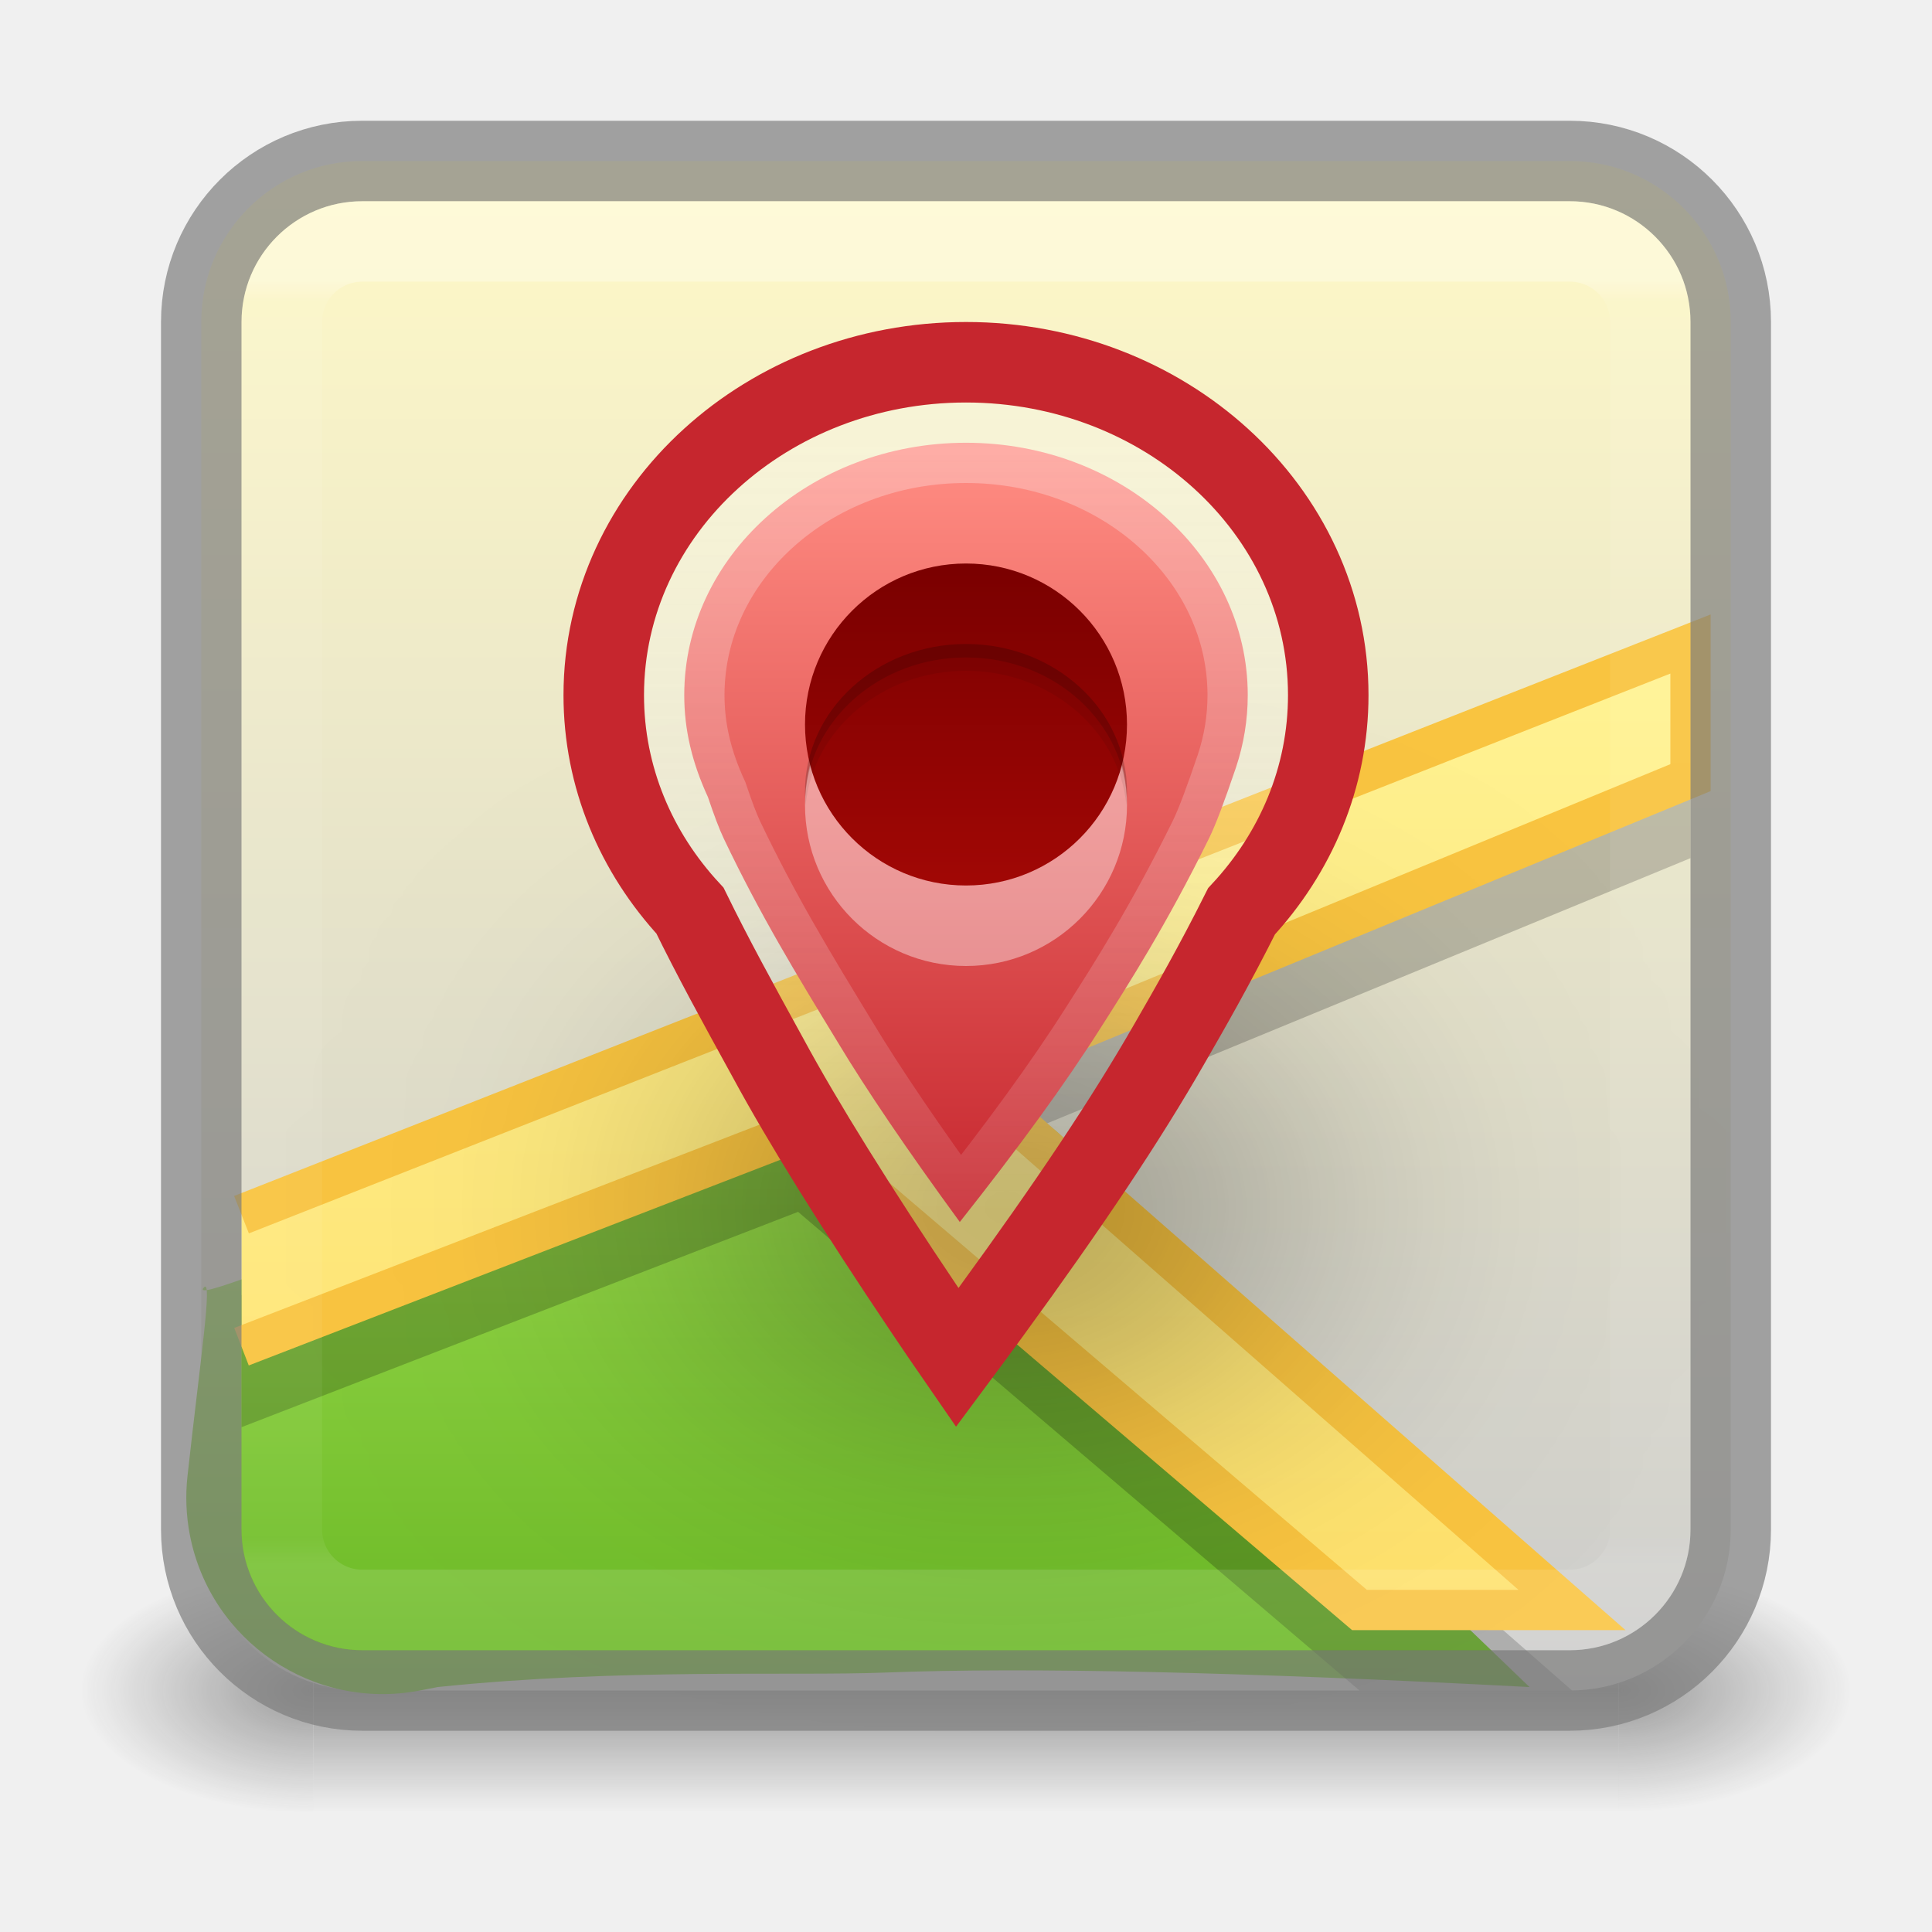
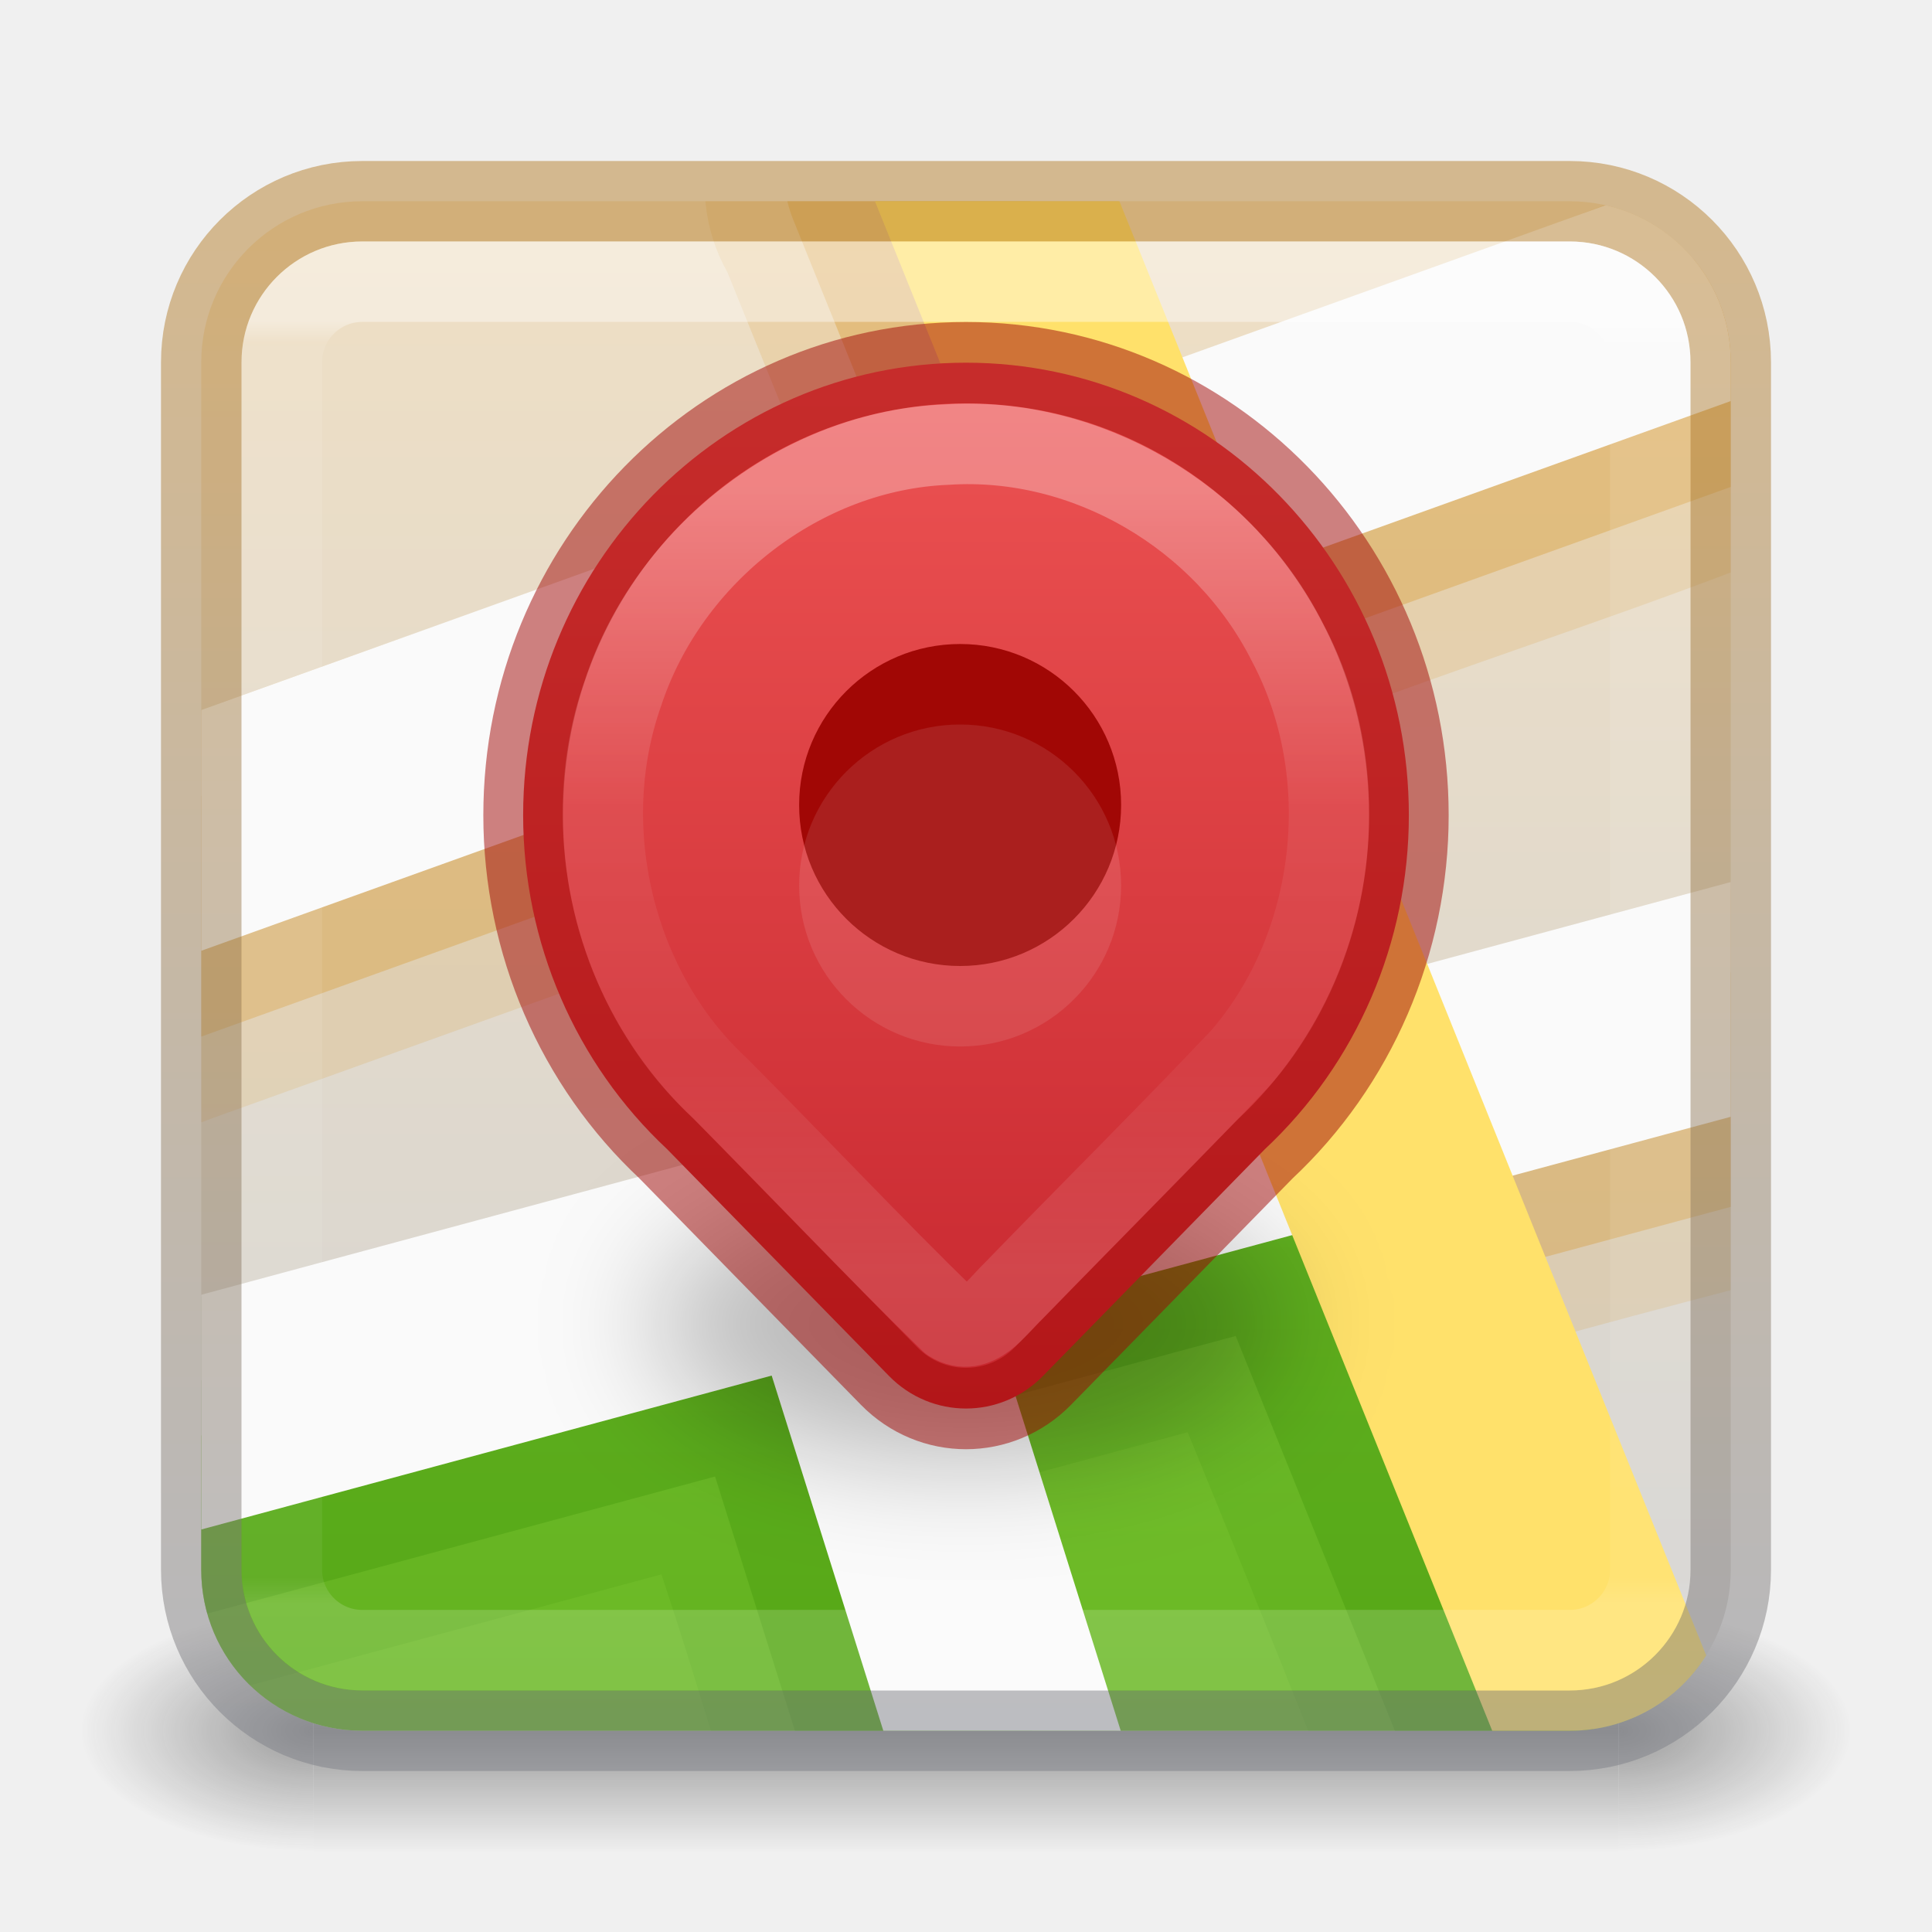
- <svg xmlns="http://www.w3.org/2000/svg" width="24px" height="24px" viewBox="0 0 24 24" version="1.1">
-   <defs>
-     <radialGradient cx="-0.14%" cy="50%" fx="-0.14%" fy="50%" r="100.189%" gradientTransform="translate(-0.001404,0.5),scale(1,0.964913),scale(1,0.522209),translate(0.001404,-0.5)" id="radialGradient-1">
-       <stop stop-color="#181818" offset="0%" />
-       <stop stop-color="#181818" stop-opacity="0" offset="100%" />
+ <svg xmlns="http://www.w3.org/2000/svg" xmlns:xlink="http://www.w3.org/1999/xlink" id="svg4157" height="24" width="24" version="1.1">
+   <defs id="defs4159">
+     <linearGradient gradientTransform="matrix(0.4594595,0,0,0.4594595,0.9742203,0.9717328)" gradientUnits="userSpaceOnUse" xlink:href="#linearGradient4095" id="linearGradient3233" y2="41.229" x2="24" y1="6.549" x1="24" />
+     <linearGradient id="linearGradient4095">
+       <stop offset="0" style="stop-color:#ffffff;stop-opacity:1" id="stop4097" />
+       <stop offset="0.017" style="stop-color:#ffffff;stop-opacity:0.235" id="stop4100" />
+       <stop offset="0.98" style="stop-color:#ffffff;stop-opacity:0.157" id="stop4102" />
+       <stop offset="1" style="stop-color:#ffffff;stop-opacity:0.392" id="stop4104" />
+     </linearGradient>
+     <radialGradient gradientTransform="matrix(2.003784,0,0,1.4,27.98813,-17.4)" gradientUnits="userSpaceOnUse" xlink:href="#linearGradient3688-166-749-9" id="radialGradient3082-6" fy="43.5" fx="4.993" r="2.5" cy="43.5" cx="4.993" />
+     <linearGradient id="linearGradient3688-166-749-9">
+       <stop offset="0" style="stop-color:#181818;stop-opacity:1" id="stop2883-2" />
+       <stop offset="1" style="stop-color:#181818;stop-opacity:0" id="stop2885-2" />
+     </linearGradient>
+     <radialGradient gradientTransform="matrix(2.003784,0,0,1.4,-20.01187,-104.4)" gradientUnits="userSpaceOnUse" xlink:href="#linearGradient3688-464-309-7-6" id="radialGradient3084-4" fy="43.5" fx="4.993" r="2.5" cy="43.5" cx="4.993" />
+     <linearGradient id="linearGradient3688-464-309-7-6">
+       <stop offset="0" style="stop-color:#181818;stop-opacity:1" id="stop2889-75" />
+       <stop offset="1" style="stop-color:#181818;stop-opacity:0" id="stop2891-4-9" />
+     </linearGradient>
+     <linearGradient gradientUnits="userSpaceOnUse" xlink:href="#linearGradient3702-501-757-1" id="linearGradient3086-8" y2="39.999" x2="25.058" y1="47.028" x1="25.058" />
+     <linearGradient id="linearGradient3702-501-757-1">
+       <stop offset="0" style="stop-color:#181818;stop-opacity:0" id="stop2895-2" />
+       <stop offset="0.5" style="stop-color:#181818;stop-opacity:1" id="stop2897-89" />
+       <stop offset="1" style="stop-color:#181818;stop-opacity:0" id="stop2899-36" />
+     </linearGradient>
+     <linearGradient xlink:href="#linearGradient51" id="linearGradient871" x1="11.428" y1="2.526" x2="11.428" y2="21.451" gradientUnits="userSpaceOnUse" />
+     <linearGradient id="linearGradient51">
+       <stop id="stop50" style="stop-color:#efdfc4;stop-opacity:1" offset="0" />
+       <stop id="stop51" style="stop-color:#d4d4d4;stop-opacity:1" offset="1" />
+     </linearGradient>
+     <linearGradient id="linearGradient64">
+       <stop style="stop-color:#9bdb4d;stop-opacity:1" offset="0" id="stop64" />
+       <stop style="stop-color:#68b723;stop-opacity:1" offset="1" id="stop65" />
+     </linearGradient>
+     <radialGradient cx="9.692" cy="41.272" fx="9.692" fy="41.272" r="29.069" gradientTransform="matrix(1.289676,0,0,0.7753883,19.5,42.86722)" id="radialGradient-9-0-5-6" gradientUnits="userSpaceOnUse">
+       <stop stop-color="#000000" offset="0%" id="stop20-9-0-0" />
+       <stop stop-color="#000000" stop-opacity="0" offset="100%" id="stop21-3-3-4" />
    </radialGradient>
-     <radialGradient cx="-0.14%" cy="50%" fx="-0.14%" fy="50%" r="100.189%" gradientTransform="translate(-0.001404,0.5),scale(1,0.964913),scale(1,0.527957),translate(0.001404,-0.5)" id="radialGradient-2">
-       <stop stop-color="#181818" offset="0%" />
-       <stop stop-color="#181818" stop-opacity="0" offset="100%" />
-     </radialGradient>
-     <linearGradient x1="53.779%" y1="100.396%" x2="53.779%" y2="-0.008%" id="linearGradient-3">
-       <stop stop-color="#181818" stop-opacity="0" offset="0%" />
-       <stop stop-color="#181818" offset="50%" />
-       <stop stop-color="#181818" stop-opacity="0" offset="100%" />
+     <filter x="-0.209" y="-0.48" width="1.417" height="1.96" filterUnits="objectBoundingBox" id="filter-10-6-6-8">
+       <feGaussianBlur stdDeviation="2" in="SourceGraphic" id="feGaussianBlur21-0-1-8" />
+     </filter>
+     <linearGradient id="linearGradient31">
+       <stop style="stop-color:#b6802e;stop-opacity:1" offset="0" id="stop31" />
+       <stop style="stop-color:#7e8087;stop-opacity:1" offset="1" id="stop32" />
    </linearGradient>
-     <linearGradient x1="48.904%" y1="0.395%" x2="48.904%" y2="99.929%" id="linearGradient-4">
-       <stop stop-color="#FFF9C7" offset="0%" />
-       <stop stop-color="#CCCCCC" offset="100%" />
+     <linearGradient xlink:href="#linearGradient67" id="linearGradient68" x1="31.998" y1="12.058" x2="31.998" y2="49.641" gradientUnits="userSpaceOnUse" />
+     <linearGradient id="linearGradient67">
+       <stop style="stop-color:#ed5353;stop-opacity:1" offset="0" id="stop67" />
+       <stop style="stop-color:#c6262e;stop-opacity:1" offset="1" id="stop68" />
    </linearGradient>
-     <linearGradient x1="50%" y1="0%" x2="50%" y2="100%" id="linearGradient-5">
-       <stop stop-color="#9BDB4D" offset="0%" />
-       <stop stop-color="#68B723" offset="100%" />
+     <linearGradient id="linearGradient72">
+       <stop id="stop69" style="stop-color:#ffffff;stop-opacity:1" offset="0" />
+       <stop id="stop70" style="stop-color:#ffffff;stop-opacity:0.235" offset="0.407" />
+       <stop id="stop71" style="stop-color:#ffffff;stop-opacity:0.157" offset="0.727" />
+       <stop id="stop72" style="stop-color:#ffffff;stop-opacity:0.392" offset="1" />
    </linearGradient>
-     <linearGradient x1="50%" y1="0%" x2="50%" y2="100%" id="linearGradient-6">
-       <stop stop-color="#FFF394" offset="0%" />
-       <stop stop-color="#FFE16B" offset="100%" />
-     </linearGradient>
-     <radialGradient cx="50%" cy="50.009%" fx="50%" fy="50.009%" r="137.5%" gradientTransform="translate(0.5,0.500085),scale(0.363636,1),translate(-0.5,-0.500085)" id="radialGradient-7">
-       <stop stop-color="#000000" offset="0%" />
-       <stop stop-color="#000000" stop-opacity="0" offset="100%" />
-     </radialGradient>
-     <filter x="-54.5%" y="-150.0%" width="209.1%" height="400.0%" filterUnits="objectBoundingBox" id="filter-8">
-       <feGaussianBlur stdDeviation="2" in="SourceGraphic" />
-     </filter>
-     <linearGradient x1="50%" y1="0%" x2="50%" y2="100%" id="linearGradient-9">
-       <stop stop-color="#FF8C82" offset="1.743%" />
-       <stop stop-color="#C6262E" offset="100%" />
-     </linearGradient>
-     <linearGradient x1="50%" y1="0%" x2="50%" y2="100%" id="linearGradient-10">
-       <stop stop-color="#FAFAFA" stop-opacity="0.297" offset="0%" />
-       <stop stop-color="#FFFFFF" stop-opacity="0.104" offset="100%" />
-     </linearGradient>
-     <linearGradient x1="50%" y1="100%" x2="50%" y2="9.76491615e-14%" id="linearGradient-11">
-       <stop stop-color="#A10705" offset="0%" />
-       <stop stop-color="#7A0000" offset="100%" />
-     </linearGradient>
-     <linearGradient x1="50%" y1="2.836%" x2="50%" y2="96.566%" id="linearGradient-12">
-       <stop stop-color="#FFFFFF" offset="0%" />
-       <stop stop-color="#FFFFFF" stop-opacity="0.235" offset="1.653%" />
-       <stop stop-color="#FFFFFF" stop-opacity="0.157" offset="98.002%" />
-       <stop stop-color="#FFFFFF" stop-opacity="0.392" offset="100%" />
-     </linearGradient>
+     <linearGradient xlink:href="#linearGradient31" id="linearGradient32" x1="10.312" y1="-26.977" x2="10.312" y2="-8.681" gradientUnits="userSpaceOnUse" gradientTransform="translate(0,30)" />
+     <linearGradient xlink:href="#linearGradient64" id="linearGradient1" gradientUnits="userSpaceOnUse" gradientTransform="translate(0,30)" x1="8.584" y1="-26.998" x2="8.584" y2="-8.648" />
+     <linearGradient xlink:href="#linearGradient72" id="linearGradient69" gradientUnits="userSpaceOnUse" gradientTransform="matrix(0.4948403,0,0,0.4961706,23.65724,-0.5989711)" x1="-23.337" y1="13.501" x2="-23.337" y2="32.995" />
  </defs>
-   <g id="24" stroke="none" stroke-width="1" fill="none" fill-rule="evenodd">
-     <g id="g2036-4" transform="translate(1, 19.49997)" fill-rule="nonzero" opacity="0.4">
-       <g id="g3712-8">
-         <rect id="rect2801-6" fill="url(#radialGradient-1)" x="19.105" y="0" width="2.895" height="3" />
-         <rect id="rect3696-20" fill="url(#radialGradient-2)" transform="translate(1.447369, 1.5) rotate(180) translate(-1.447369, -1.5) " x="0" y="0" width="2.895" height="3" />
-         <rect id="rect3700-5" fill="url(#linearGradient-3)" x="2.895" y="0" width="16.211" height="3" />
-       </g>
+   <g transform="matrix(0.55,0,0,0.3333336,-1.200001,7.33333)" id="g2036-4" style="display:inline">
+     <g transform="matrix(1.052632,0,0,1.285713,-1.263158,-13.42854)" id="g3712-8" style="opacity:0.4">
+       <rect width="5" height="7" x="38" y="40" id="rect2801-6" style="fill:url(#radialGradient3082-6);fill-opacity:1;stroke:none" />
+       <rect width="5" height="7" x="-10" y="-47" transform="scale(-1,-1)" id="rect3696-20" style="fill:url(#radialGradient3084-4);fill-opacity:1;stroke:none" />
+       <rect width="28" height="7" x="10" y="40" id="rect3700-5" style="fill:url(#linearGradient3086-8);fill-opacity:1;stroke:none" />
    </g>
-     <rect id="Base-Square-FIll" fill="url(#linearGradient-4)" fill-rule="nonzero" x="2.5" y="2" width="19" height="19" rx="2" />
-     <path d="M2.532,15.994 C2.254,16.316 6.625,14.282 10.313,13.725 C12.084,13.457 13.127,13.715 13.44,14.498 C13.913,15.687 14.636,16.76 15.557,17.647 L19,20.957 L19,20.957 C15.422,20.769 12.756,20.709 11.002,20.777 C9.827,20.823 7.732,20.72 5.438,20.957 C5.436,20.958 5.362,20.972 5.217,21 L5.217,21 C3.893,21.255 2.613,20.389 2.358,19.066 C2.312,18.825 2.302,18.579 2.329,18.336 C2.329,18.336 2.329,18.336 2.329,18.336 C2.486,16.906 2.646,15.862 2.532,15.994 Z" id="Green-Park" fill="url(#linearGradient-5)" />
-     <g id="Yellow-Path-2" transform="translate(3, 8)">
-       <polyline id="Shadow-2" fill-opacity="0.07" fill="#000000" points="2.27640339e-15 8.089 18 1 18 2.66 8.976 6.38 16.528 13 13.888 13 6.914 7.054 2.9671744e-16 9.729" />
-       <polyline id="Shadow-1" fill-opacity="0.15" fill="#000000" points="2.27640339e-15 8.089 18 1 18 2.66 8.976 6.38 16.528 13 13.888 13 6.914 7.054 2.9671744e-16 9.729" />
-       <path d="M0,7.089 L18,0 L18,1.66 L8.976,5.38 L16.528,12 L13.888,12 L6.914,6.054 L0,8.729" id="Main-Path" stroke="#F9C440" stroke-width="0.5" fill="url(#linearGradient-6)" />
-     </g>
-     <g id="Pin" transform="translate(7, 5)">
-       <ellipse id="Shadow" fill="url(#radialGradient-7)" fill-rule="nonzero" opacity="0.581" filter="url(#filter-8)" cx="5.5" cy="10" rx="5.5" ry="2" />
-       <path d="M5,0.5 C5.972,0.5 6.854,0.855 7.492,1.435 C8.112,1.998 8.5,2.774 8.5,3.635 C8.5,3.946 8.449,4.246 8.356,4.527 C8.214,4.947 8.103,5.243 8.02,5.412 C7.493,6.483 7.02,7.224 6.678,7.76 C6.225,8.475 5.662,9.246 4.923,10.18 C4.272,9.289 3.766,8.544 3.404,7.942 C2.899,7.113 2.445,6.37 1.991,5.417 C1.934,5.297 1.869,5.124 1.794,4.901 C1.597,4.474 1.5,4.065 1.5,3.635 C1.5,2.774 1.888,1.998 2.508,1.435 C3.146,0.855 4.028,0.5 5,0.5 Z" id="Pin-Shape" stroke="url(#linearGradient-10)" fill="url(#linearGradient-9)" />
-       <path d="M5,-0.5 C6.237,-0.5 7.355,-0.041 8.165,0.695 C8.993,1.447 9.5,2.488 9.5,3.635 C9.5,4.657 9.097,5.595 8.423,6.32 C8.08,7.005 7.776,7.534 7.535,7.952 C6.985,8.913 6.282,9.961 5.311,11.294 C5.167,11.492 5.027,11.682 4.891,11.865 C4.761,11.677 4.628,11.482 4.492,11.279 C3.63,9.997 2.978,8.95 2.539,8.138 C2.146,7.423 1.865,6.912 1.571,6.312 C0.9,5.588 0.5,4.653 0.5,3.635 C0.5,2.488 1.007,1.447 1.835,0.695 C2.645,-0.041 3.763,-0.5 5,-0.5 Z" id="Pin-Shape" stroke="#C6262E" />
-       <circle id="Pin-Oval-Highlight" fill-opacity="0.4" fill="#FFFFFF" cx="5" cy="5" r="2" />
-       <circle id="Pin-Oval" fill="url(#linearGradient-11)" cx="5" cy="4" r="2" />
-       <path d="M5,3 C6.105,3 7,3.821 7,4.833 C7,4.861 6.999,4.889 6.998,4.917 L7,5 C7,3.987 6.105,3.167 5,3.167 C3.926,3.167 3.05,3.943 3.002,4.916 L3,4.833 C3,3.821 3.895,3 5,3 Z" id="Pin-Oval-Inset-2" fill-opacity="0.14" fill="#000000" />
-       <path d="M5,3 C6.105,3 7,3.821 7,4.833 C7,4.889 6.997,4.945 6.992,5 C6.9,4.065 6.043,3.333 5,3.333 C3.957,3.333 3.1,4.065 3.008,4.999 C3.003,4.945 3,4.889 3,4.833 C3,3.821 3.895,3 5,3 Z" id="Pin-Oval-Inset-1" fill-opacity="0.07" fill="#000000" />
-     </g>
-     <rect id="Base-Square-Border" stroke="#7D7D7D" opacity="0.695" stroke-linecap="round" stroke-linejoin="round" x="2.5" y="2" width="19" height="19" rx="2" />
-     <rect id="Base-Edge-Highlight" stroke="url(#linearGradient-12)" opacity="0.3" stroke-linecap="round" stroke-linejoin="round" x="3.501" y="2.999" width="17" height="17" rx="1" />
  </g>
+   <rect width="19" height="19" rx="2" ry="2" x="2.5" y="2.5" id="rect5505-21-8" style="color:#000000;display:inline;overflow:visible;visibility:visible;fill:url(#linearGradient871);fill-opacity:1;fill-rule:nonzero;stroke:none;stroke-width:1;marker:none;enable-background:accumulate" />
+   <path id="path63-1-3" style="font-variation-settings:normal;baseline-shift:baseline;display:inline;overflow:visible;opacity:0.15;vector-effect:none;fill:#d48e15;fill-opacity:1;stroke-width:1;stroke-linecap:round;stroke-linejoin:round;stroke-miterlimit:4;stroke-dasharray:none;stroke-dashoffset:0;stroke-opacity:1;-inkscape-stroke:none;enable-background:accumulate;stop-color:#000000;stop-opacity:1" d="M 8.762 2.5 C 8.791 2.803 8.879 3.102 9.035 3.379 L 10.129 6.084 C 7.593 7.013 5.039 7.899 2.5 8.82 L 2.5 13.943 C 2.541 13.928 2.583 13.911 2.623 13.896 L 11.93 10.553 C 12.477 11.842 12.941 13.184 13.539 14.441 C 14.206 15.252 15.319 15.466 16.191 16.002 C 17.082 16.411 18.019 17.159 19.037 16.691 C 19.854 16.458 20.677 16.243 21.5 16.027 L 21.5 11.045 L 17.732 12.061 C 17.311 11.014 16.889 9.968 16.467 8.922 C 18.133 8.293 19.835 7.745 21.5 7.111 L 21.5 4.5 C 21.5 3.541 20.831 2.744 19.934 2.547 C 19.652 2.654 19.377 2.763 19.111 2.854 L 14.666 4.453 C 14.373 3.821 14.142 3.154 13.891 2.5 L 8.762 2.5 z " />
+   <path id="path63-1" style="font-variation-settings:normal;baseline-shift:baseline;display:inline;overflow:visible;opacity:0.3;vector-effect:none;fill:#d48e15;fill-opacity:1;stroke-width:1;stroke-linecap:round;stroke-linejoin:round;stroke-miterlimit:4;stroke-dasharray:none;stroke-dashoffset:0;stroke-opacity:1;-inkscape-stroke:none;enable-background:accumulate;stop-color:#000000;stop-opacity:1" d="M 9.781 2.5 C 9.798 2.576 9.822 2.65 9.852 2.725 L 11.445 6.672 L 2.5 9.887 L 2.5 12.877 L 12.498 9.283 L 14.398 13.992 L 18.199 15.883 L 21.5 14.992 L 21.5 12.076 L 17.137 13.254 L 15.15 8.33 L 21.5 6.049 L 21.5 4.5 C 21.5 4.014 21.327 3.569 21.041 3.223 L 14.098 5.719 L 12.799 2.5 L 9.781 2.5 z " />
+   <path id="path1" style="font-variation-settings:normal;opacity:1;vector-effect:none;fill:url(#linearGradient1);fill-opacity:1;stroke:none;stroke-width:1;stroke-linecap:butt;stroke-linejoin:miter;stroke-miterlimit:4;stroke-dasharray:none;stroke-dashoffset:0;stroke-opacity:0.5;-inkscape-stroke:none;marker:none;stop-color:#000000;stop-opacity:1" d="M 16.48 13.848 L 2.5 17.832 L 2.5 19.5 C 2.5 20.608 3.392 21.5 4.5 21.5 L 19.5 21.5 C 19.599 21.5 19.696 21.492 19.791 21.479 L 16.48 13.848 z " />
+   <path id="path2-4-7" style="font-variation-settings:normal;baseline-shift:baseline;display:inline;overflow:visible;opacity:0.15;vector-effect:none;fill:#3a9104;fill-opacity:1;stroke-width:1;stroke-linecap:round;stroke-linejoin:round;stroke-miterlimit:4;stroke-dasharray:none;stroke-dashoffset:0;stroke-opacity:1;-inkscape-stroke:none;enable-background:accumulate;stop-color:#000000;stop-opacity:1" d="M 14.197 13.012 C 13.952 13.001 13.704 13.041 13.449 13.158 L 2.5 16.113 L 2.5 19.5 C 2.5 20.065 2.732 20.573 3.105 20.936 L 8.217 19.557 C 8.43 20.201 8.633 20.85 8.832 21.5 L 13.873 21.5 L 12.867 18.301 L 14.754 17.791 C 15.26 19.024 15.757 20.262 16.252 21.5 L 19.5 21.5 C 20.165 21.5 20.752 21.178 21.115 20.682 C 20.409 18.914 19.7 17.148 18.947 15.41 C 18.281 14.599 17.167 14.386 16.295 13.85 C 15.627 13.543 14.932 13.045 14.197 13.012 z " />
+   <path id="path2-4" style="font-variation-settings:normal;baseline-shift:baseline;display:inline;overflow:visible;opacity:0.3;vector-effect:none;fill:#3a9104;fill-opacity:1;stroke-width:1;stroke-linecap:round;stroke-linejoin:round;stroke-miterlimit:4;stroke-dasharray:none;stroke-dashoffset:0;stroke-opacity:1;-inkscape-stroke:none;enable-background:accumulate;stop-color:#000000;stop-opacity:1" d="M 14.287 13.967 L 2.5 17.148 L 2.5 19.5 C 2.5 19.689 2.526 19.872 2.574 20.045 L 8.883 18.342 L 9.875 21.5 L 12.826 21.5 L 11.602 17.607 L 15.35 16.596 L 17.328 21.5 L 19.5 21.5 C 19.784 21.5 20.055 21.442 20.299 21.336 L 18.088 15.857 L 14.287 13.967 z " />
+   <path id="path63" style="baseline-shift:baseline;display:inline;overflow:visible;vector-effect:none;fill:#fafafa;stroke-width:1;stroke-linecap:round;stroke-linejoin:round;enable-background:accumulate;stop-color:#000000" d="M 19.947 2.549 L 2.5 8.82 L 2.5 11.811 L 21.5 4.982 L 21.5 4.5 C 21.5 3.546 20.839 2.751 19.947 2.549 z M 21.5 10.957 L 2.5 16.084 L 2.5 19 L 9.586 17.088 L 10.973 21.5 L 13.922 21.5 L 12.305 16.354 L 21.5 13.873 L 21.5 10.957 z " />
+   <path id="path58" style="baseline-shift:baseline;display:inline;overflow:visible;vector-effect:none;fill:#ffe16b;stroke-width:1;stroke-linecap:round;stroke-linejoin:round;enable-background:accumulate;stop-color:#000000" d="M 10.869 2.5 L 18.537 21.5 L 19.5 21.5 C 20.216 21.5 20.842 21.127 21.195 20.564 L 13.906 2.5 L 10.869 2.5 z " />
+   <ellipse id="Shadow-6-7" fill="url(#radialGradient-9)" fill-rule="nonzero" opacity="0.581" filter="url(#filter-10)" cx="32" cy="74.867" rx="11.5" ry="5" style="opacity:0.3;fill:url(#radialGradient-9-0-5-6);stroke-width:2.895;filter:url(#filter-10-6-6-8)" transform="matrix(0.3454546,0,0,0.3454546,0.9454535,-9.418155)" />
+   <rect width="19" height="19" rx="2" ry="2" x="2.5" y="2.5" id="rect5505-21-8-1" style="color:#000000;display:inline;overflow:visible;visibility:visible;opacity:0.5;fill:none;stroke:url(#linearGradient32);stroke-width:1;stroke-linecap:round;stroke-linejoin:round;stroke-miterlimit:4;stroke-dasharray:none;stroke-dashoffset:0;stroke-opacity:1;marker:none;enable-background:accumulate;font-variation-settings:normal;vector-effect:none;fill-opacity:1;-inkscape-stroke:none;stop-color:#000000;stop-opacity:1" />
+   <rect width="17" height="17" x="3.501" y="3.499" id="rect6741-9" style="opacity:0.4;fill:none;stroke:url(#linearGradient3233);stroke-width:1;stroke-linecap:round;stroke-linejoin:round;stroke-miterlimit:4;stroke-dasharray:none;stroke-dashoffset:0;stroke-opacity:1" rx="1" ry="1" />
+   <path id="rect52-9" style="font-variation-settings:normal;vector-effect:none;fill:url(#linearGradient68);fill-opacity:1;stroke:#a10705;stroke-width:2.877;stroke-linecap:round;stroke-linejoin:round;stroke-miterlimit:4;stroke-dasharray:none;stroke-dashoffset:0;stroke-opacity:0.5;-inkscape-stroke:none" d="M 31.999,12 C 23.163,12 16,19.163 16,27.999 c -8.9e-5,4.491 1.887,8.774 5.2,11.805 l 8.017,8.018 a 3.935,3.935 0.002 0 0 5.565,2.38e-4 L 42.8,39.804 C 46.113,36.773 48,32.49 48,27.999 48,19.162 40.836,11.999 31.999,12 Z" transform="matrix(0.3438279,0,0,0.3513693,0.9975078,0.2890168)" />
+   <path id="rect52-9-3" style="font-variation-settings:normal;opacity:0.3;vector-effect:none;fill:none;fill-opacity:1;stroke:url(#linearGradient69);stroke-width:1;stroke-linecap:round;stroke-linejoin:round;stroke-miterlimit:4;stroke-dasharray:none;stroke-dashoffset:0;stroke-opacity:1;-inkscape-stroke:none;stop-color:#000000;stop-opacity:1" d="M 11.76,5.523 C 9.97,5.595 8.308,6.878 7.738,8.612 7.145,10.297 7.634,12.305 8.932,13.507 c 0.963,0.966 1.897,1.965 2.875,2.915 0.325,0.201 0.574,-0.185 0.781,-0.383 0.94,-0.971 1.901,-1.923 2.83,-2.904 1.199,-1.385 1.44,-3.529 0.576,-5.154 -0.791,-1.571 -2.506,-2.571 -4.233,-2.458 z" />
+   <circle style="font-variation-settings:normal;vector-effect:none;fill:#a10705;fill-opacity:1;stroke:none;stroke-width:1;stroke-linecap:round;stroke-linejoin:round;stroke-miterlimit:4;stroke-dasharray:none;stroke-dashoffset:0;stroke-opacity:1;-inkscape-stroke:none;marker:none" id="path73" cx="11.927" cy="10" r="2" />
+   <circle style="font-variation-settings:normal;opacity:0.1;vector-effect:none;fill:#fafafa;fill-opacity:1;stroke:none;stroke-width:1;stroke-linecap:round;stroke-linejoin:round;stroke-miterlimit:4;stroke-dasharray:none;stroke-dashoffset:0;stroke-opacity:1;-inkscape-stroke:none;marker:none" id="path73-0" cx="11.927" cy="11" r="2" />
</svg>
